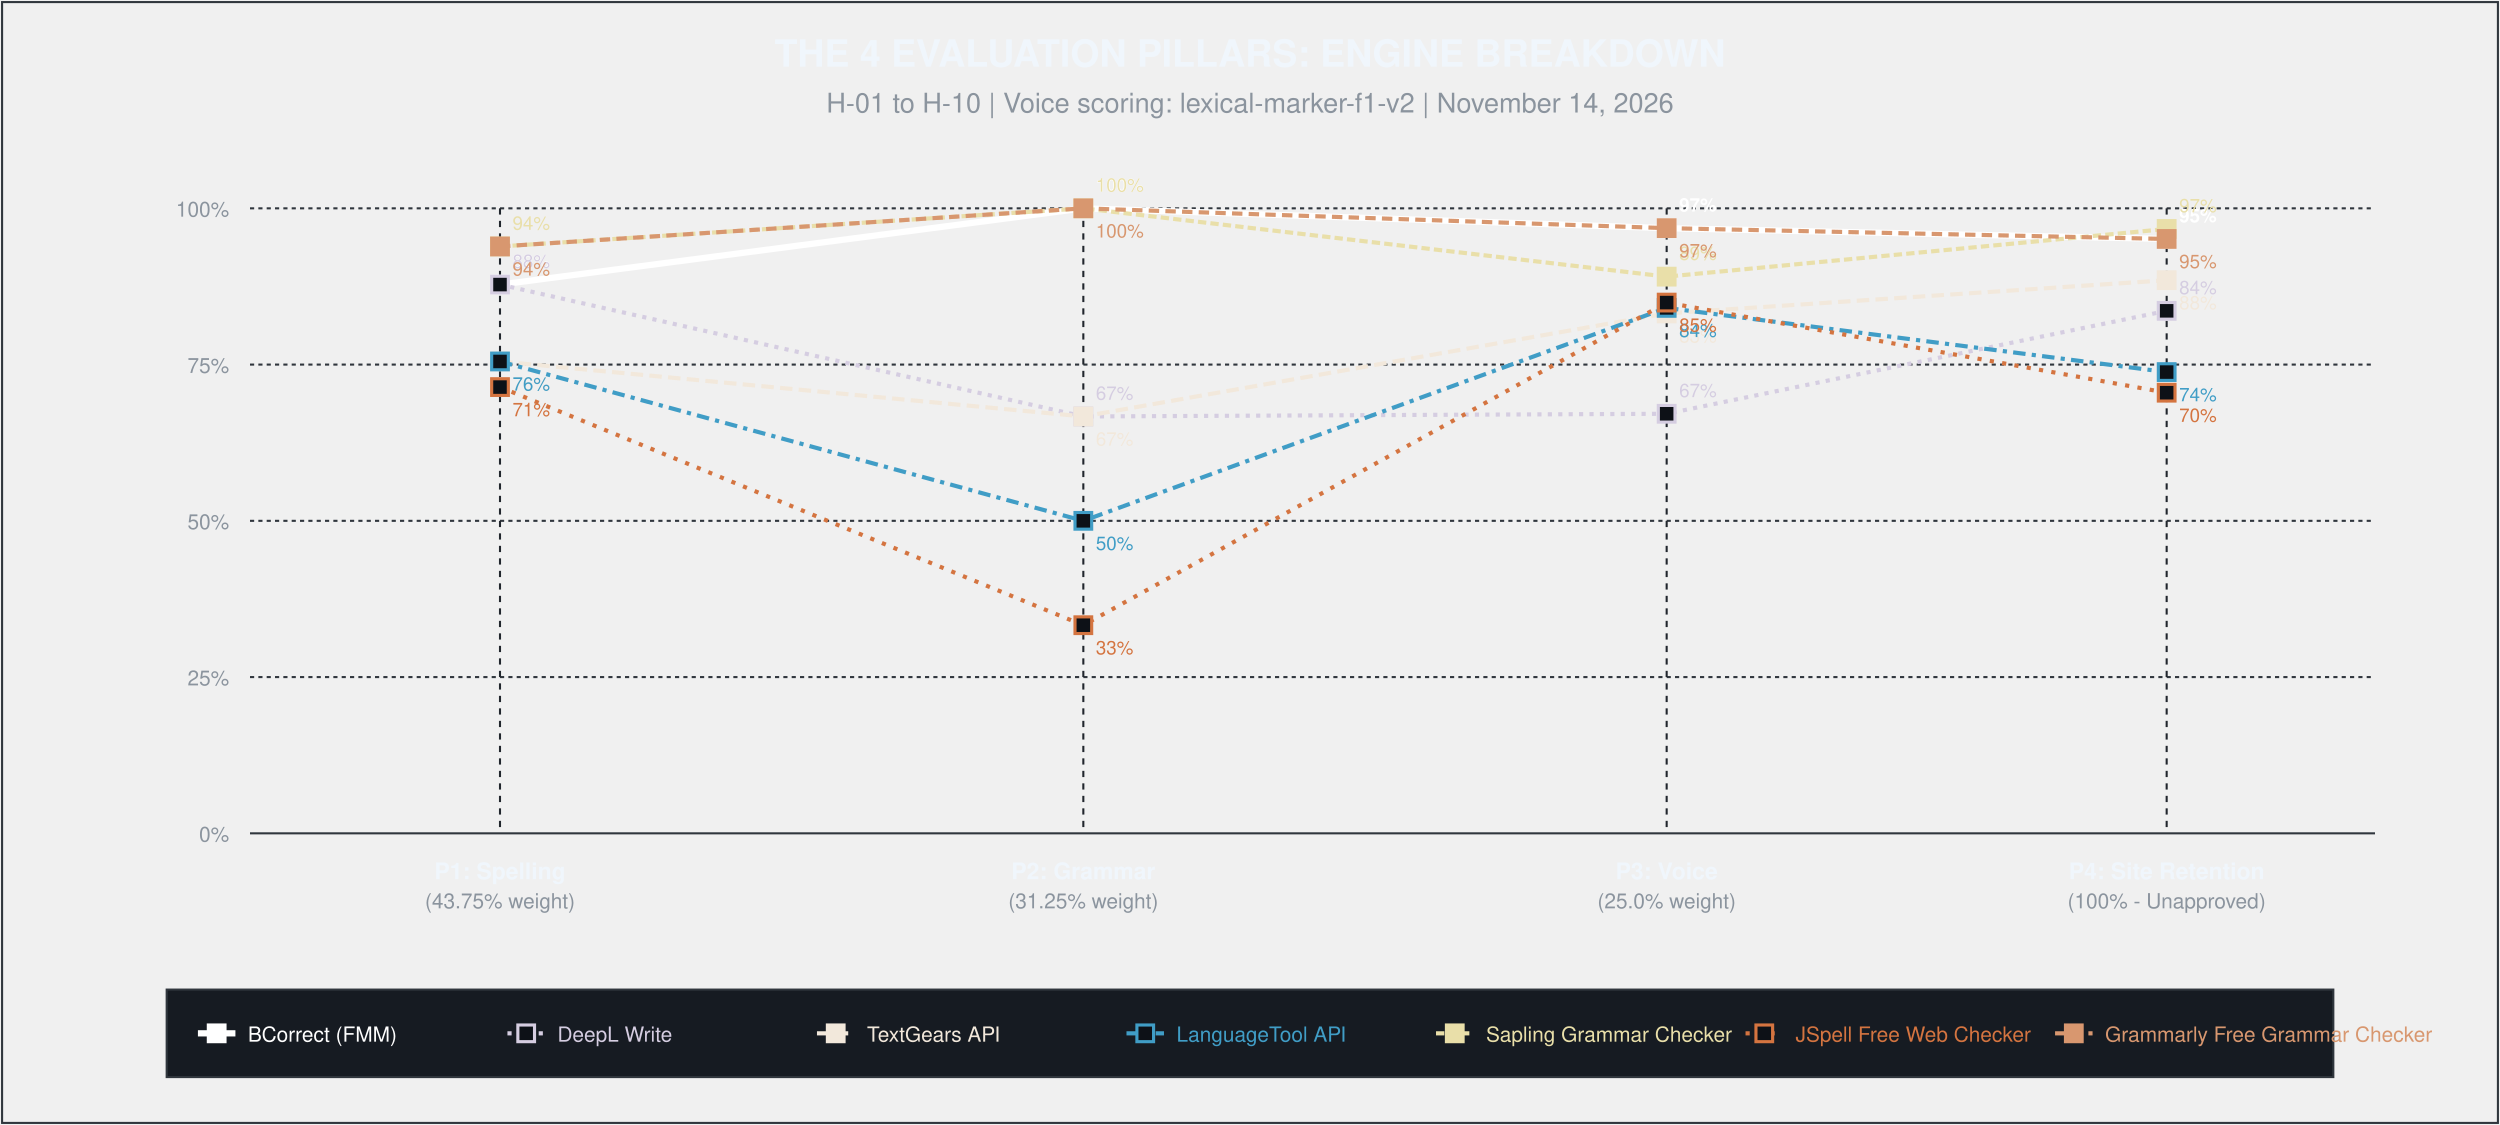
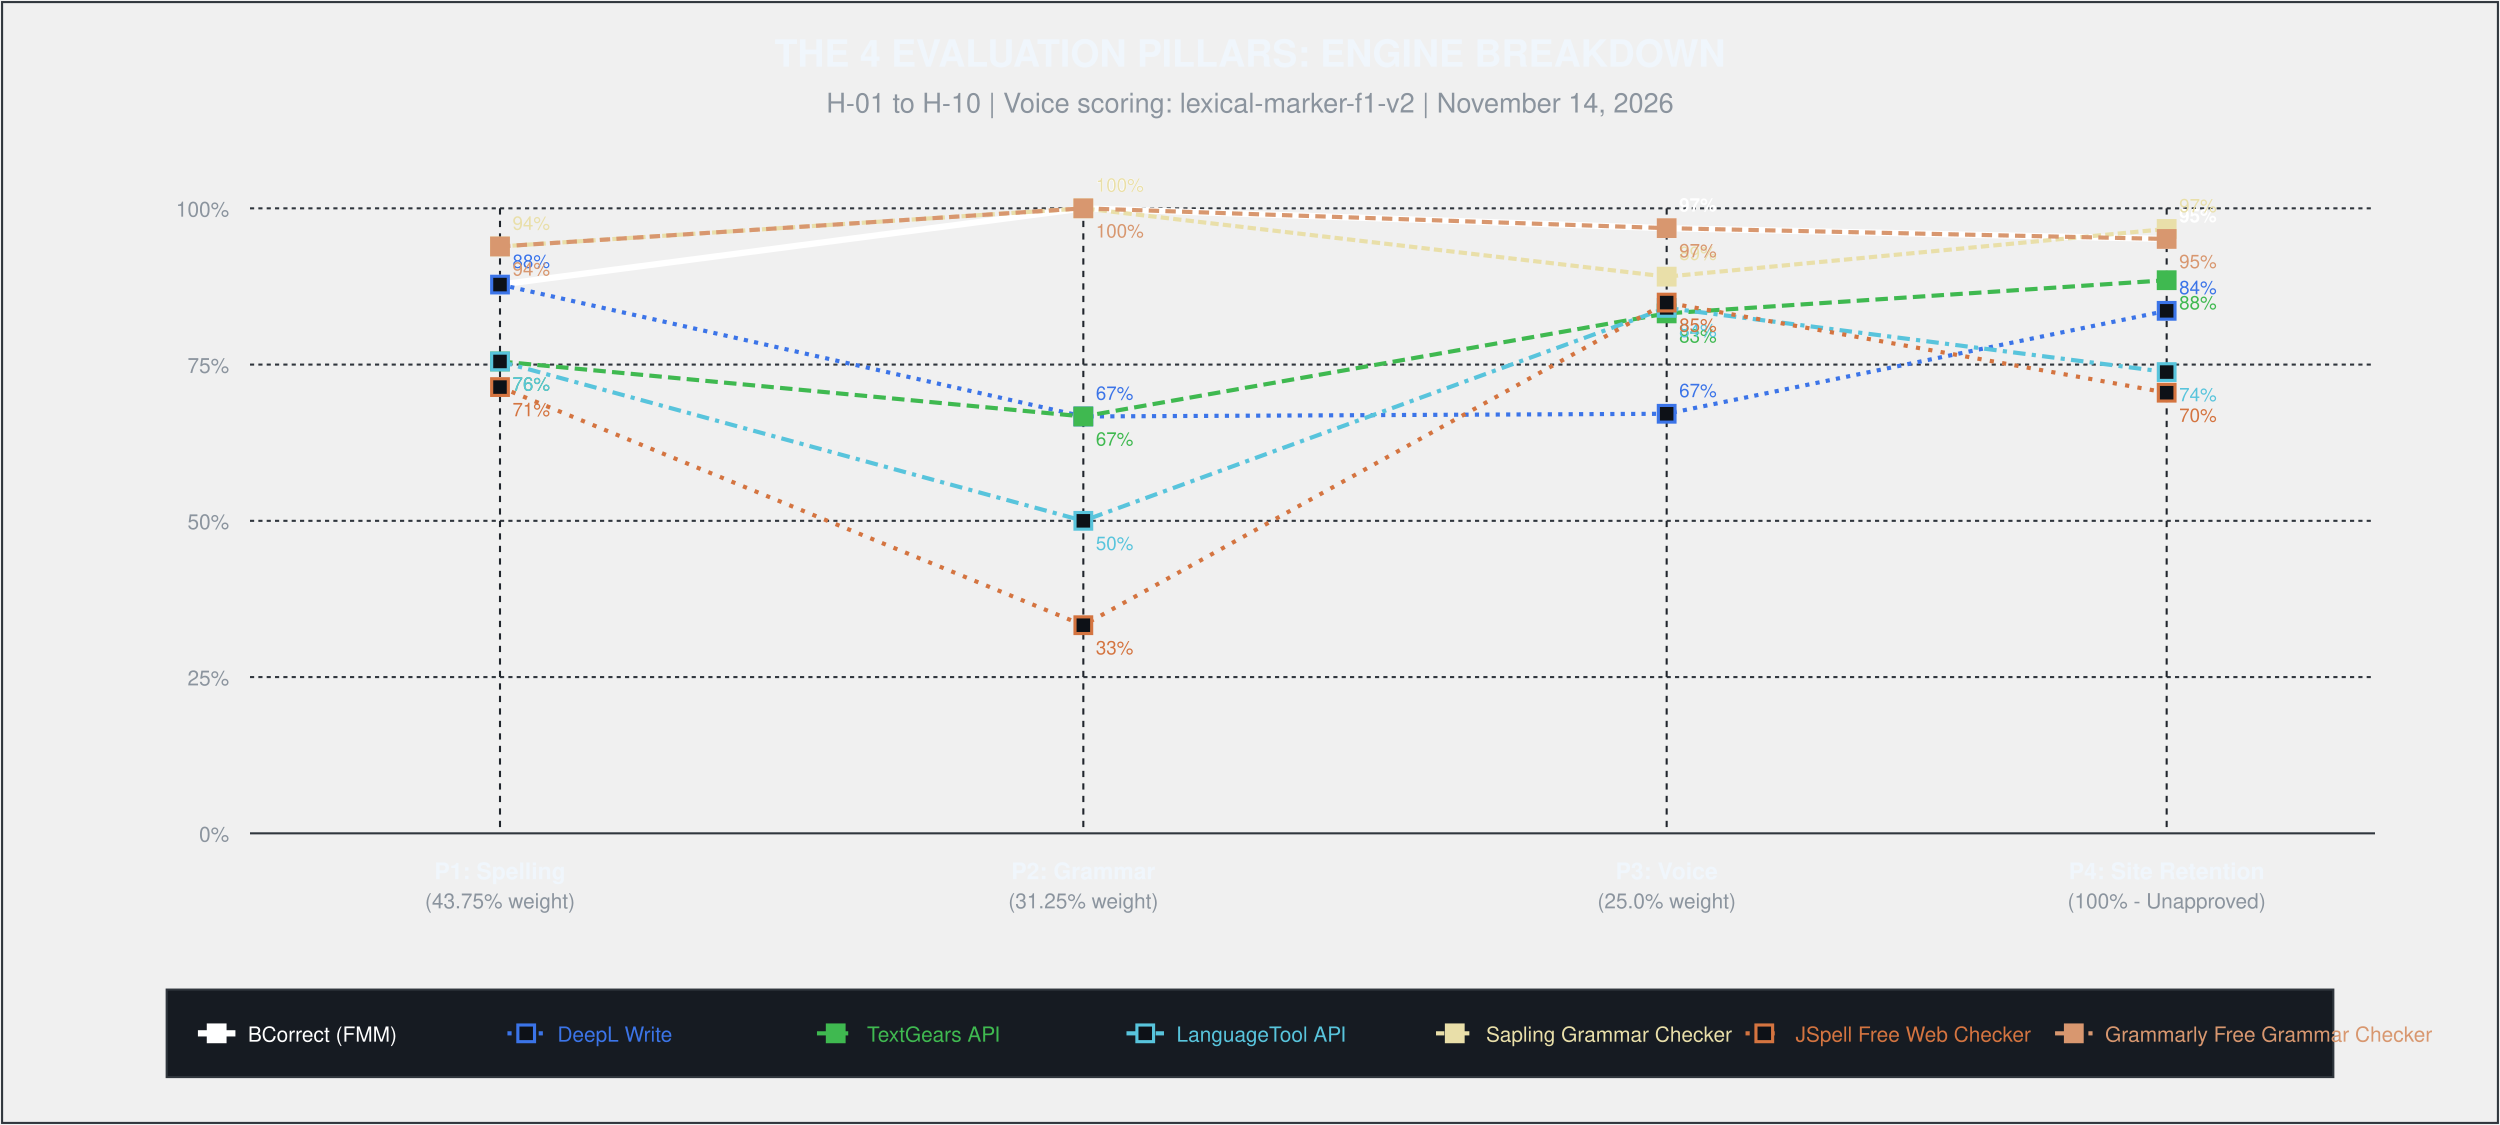
<svg xmlns="http://www.w3.org/2000/svg" viewBox="0 0 1200 540" style="background:#0d1117; font-family:-apple-system,BlinkMacSystemFont,'Segoe UI',Helvetica,Arial,sans-serif;">
  <rect x="1" y="1" width="1198" height="538" fill="none" stroke="#30363d" stroke-width="1" />
  <text x="600" y="32" fill="#f0f6fc" font-size="18" font-weight="700" text-anchor="middle">THE 4 EVALUATION PILLARS: ENGINE BREAKDOWN</text>
  <text x="600" y="54" fill="#8b949e" font-size="13" text-anchor="middle">H-01 to H-10 | Voice scoring: lexical-marker-f1-v2 | November 14, 2026</text>
  <line x1="120" y1="400" x2="1140" y2="400" stroke="#30363d" stroke-width="1" />
  <text x="110" y="404" fill="#8b949e" font-size="10" text-anchor="end">0%</text>
  <line x1="120" y1="325" x2="1140" y2="325" stroke="#30363d" stroke-width="1" stroke-dasharray="2 2" />
  <text x="110" y="329" fill="#8b949e" font-size="10" text-anchor="end">25%</text>
  <line x1="120" y1="250" x2="1140" y2="250" stroke="#30363d" stroke-width="1" stroke-dasharray="2 2" />
  <text x="110" y="254" fill="#8b949e" font-size="10" text-anchor="end">50%</text>
  <line x1="120" y1="175" x2="1140" y2="175" stroke="#30363d" stroke-width="1" stroke-dasharray="2 2" />
  <text x="110" y="179" fill="#8b949e" font-size="10" text-anchor="end">75%</text>
  <line x1="120" y1="100" x2="1140" y2="100" stroke="#30363d" stroke-width="1" stroke-dasharray="2 2" />
  <text x="110" y="104" fill="#8b949e" font-size="10" text-anchor="end">100%</text>
  <line x1="240" y1="100" x2="240" y2="400" stroke="#21262d" stroke-width="1" stroke-dasharray="3 3" />
  <text x="240" y="422" fill="#f0f6fc" font-size="11" font-weight="700" text-anchor="middle">P1: Spelling</text>
  <text x="240" y="436" fill="#8b949e" font-size="10" text-anchor="middle">(43.75% weight)</text>
  <line x1="520" y1="100" x2="520" y2="400" stroke="#21262d" stroke-width="1" stroke-dasharray="3 3" />
  <text x="520" y="422" fill="#f0f6fc" font-size="11" font-weight="700" text-anchor="middle">P2: Grammar</text>
  <text x="520" y="436" fill="#8b949e" font-size="10" text-anchor="middle">(31.25% weight)</text>
  <line x1="800" y1="100" x2="800" y2="400" stroke="#21262d" stroke-width="1" stroke-dasharray="3 3" />
  <text x="800" y="422" fill="#f0f6fc" font-size="11" font-weight="700" text-anchor="middle">P3: Voice</text>
  <text x="800" y="436" fill="#8b949e" font-size="10" text-anchor="middle">(25.0% weight)</text>
  <line x1="1040" y1="100" x2="1040" y2="400" stroke="#21262d" stroke-width="1" stroke-dasharray="3 3" />
  <text x="1040" y="422" fill="#f0f6fc" font-size="11" font-weight="700" text-anchor="middle">P4: Site Retention</text>
  <text x="1040" y="436" fill="#8b949e" font-size="10" text-anchor="middle">(100% - Unapproved)</text>
  <polyline points="240,136.6 520,100 800,109.54 1040,114.7" fill="none" stroke="#ffffff" stroke-width="3" />
  <rect x="236" y="132.6" width="8" height="8" fill="#ffffff" stroke="#ffffff" stroke-width="1.5" />
  <text x="246" y="128.6" fill="#ffffff" font-size="9" font-weight="700">88%</text>
  <rect x="516" y="96.0" width="8" height="8" fill="#ffffff" stroke="#ffffff" stroke-width="1.5" />
  <text x="526" y="92.0" fill="#ffffff" font-size="9" font-weight="700">100%</text>
  <rect x="796" y="105.54" width="8" height="8" fill="#ffffff" stroke="#ffffff" stroke-width="1.5" />
  <text x="806" y="101.54" fill="#ffffff" font-size="9" font-weight="700">97%</text>
  <rect x="1036" y="110.7" width="8" height="8" fill="#ffffff" stroke="#ffffff" stroke-width="1.5" />
  <text x="1046" y="106.7" fill="#ffffff" font-size="9" font-weight="700">95%</text>
-   <polyline points="240,136.6 520,199.9 800,198.61 1040,149.2" fill="none" stroke="#D5CDE1" stroke-width="2" stroke-dasharray="2 3" />
-   <rect x="236" y="132.6" width="8" height="8" fill="#0d1117" stroke="#D5CDE1" stroke-width="1.5" />
-   <text x="246" y="128.6" fill="#D5CDE1" font-size="9">88%</text>
-   <rect x="516" y="195.9" width="8" height="8" fill="#0d1117" stroke="#D5CDE1" stroke-width="1.5" />
-   <text x="526" y="191.9" fill="#D5CDE1" font-size="9">67%</text>
-   <rect x="796" y="194.61" width="8" height="8" fill="#0d1117" stroke="#D5CDE1" stroke-width="1.5" />
-   <text x="806" y="190.61" fill="#D5CDE1" font-size="9">67%</text>
-   <rect x="1036" y="145.2" width="8" height="8" fill="#0d1117" stroke="#D5CDE1" stroke-width="1.5" />
-   <text x="1046" y="141.2" fill="#D5CDE1" font-size="9">84%</text>
-   <polyline points="240,173.5 520,199.9 800,150.43 1040,134.5" fill="none" stroke="#F2E8DB" stroke-width="2" stroke-dasharray="6 3" />
-   <rect x="236" y="169.5" width="8" height="8" fill="#F2E8DB" stroke="#F2E8DB" stroke-width="1.5" />
-   <text x="246" y="187.5" fill="#F2E8DB" font-size="9">76%</text>
-   <rect x="516" y="195.9" width="8" height="8" fill="#F2E8DB" stroke="#F2E8DB" stroke-width="1.5" />
-   <text x="526" y="213.9" fill="#F2E8DB" font-size="9">67%</text>
-   <rect x="796" y="146.43" width="8" height="8" fill="#F2E8DB" stroke="#F2E8DB" stroke-width="1.5" />
-   <text x="806" y="164.43" fill="#F2E8DB" font-size="9">83%</text>
-   <rect x="1036" y="130.5" width="8" height="8" fill="#F2E8DB" stroke="#F2E8DB" stroke-width="1.5" />
-   <text x="1046" y="148.5" fill="#F2E8DB" font-size="9">88%</text>
-   <polyline points="240,173.5 520,250 800,147.79 1040,178.6" fill="none" stroke="#409DC6" stroke-width="2" stroke-dasharray="6 3 2 3" />
-   <rect x="236" y="169.5" width="8" height="8" fill="#0d1117" stroke="#409DC6" stroke-width="1.5" />
-   <text x="246" y="187.5" fill="#409DC6" font-size="9">76%</text>
-   <rect x="516" y="246.0" width="8" height="8" fill="#0d1117" stroke="#409DC6" stroke-width="1.5" />
-   <text x="526" y="264.0" fill="#409DC6" font-size="9">50%</text>
-   <rect x="796" y="143.79" width="8" height="8" fill="#0d1117" stroke="#409DC6" stroke-width="1.5" />
-   <text x="806" y="161.79" fill="#409DC6" font-size="9">84%</text>
-   <rect x="1036" y="174.6" width="8" height="8" fill="#0d1117" stroke="#409DC6" stroke-width="1.5" />
-   <text x="1046" y="192.6" fill="#409DC6" font-size="9">74%</text>
+   <polyline points="240,136.6 520,199.9 800,198.61 1040,149.2" fill="none" stroke="#3B74E8" stroke-width="2" stroke-dasharray="2 3" />
+   <rect x="236" y="132.6" width="8" height="8" fill="#0d1117" stroke="#3B74E8" stroke-width="1.5" />
+   <text x="246" y="128.6" fill="#3B74E8" font-size="9">88%</text>
+   <rect x="516" y="195.9" width="8" height="8" fill="#0d1117" stroke="#3B74E8" stroke-width="1.5" />
+   <text x="526" y="191.9" fill="#3B74E8" font-size="9">67%</text>
+   <rect x="796" y="194.61" width="8" height="8" fill="#0d1117" stroke="#3B74E8" stroke-width="1.5" />
+   <text x="806" y="190.61" fill="#3B74E8" font-size="9">67%</text>
+   <rect x="1036" y="145.2" width="8" height="8" fill="#0d1117" stroke="#3B74E8" stroke-width="1.5" />
+   <text x="1046" y="141.2" fill="#3B74E8" font-size="9">84%</text>
+   <polyline points="240,173.5 520,199.9 800,150.43 1040,134.5" fill="none" stroke="#3FB950" stroke-width="2" stroke-dasharray="6 3" />
+   <rect x="236" y="169.5" width="8" height="8" fill="#3FB950" stroke="#3FB950" stroke-width="1.5" />
+   <text x="246" y="187.5" fill="#3FB950" font-size="9">76%</text>
+   <rect x="516" y="195.9" width="8" height="8" fill="#3FB950" stroke="#3FB950" stroke-width="1.5" />
+   <text x="526" y="213.9" fill="#3FB950" font-size="9">67%</text>
+   <rect x="796" y="146.43" width="8" height="8" fill="#3FB950" stroke="#3FB950" stroke-width="1.5" />
+   <text x="806" y="164.43" fill="#3FB950" font-size="9">83%</text>
+   <rect x="1036" y="130.5" width="8" height="8" fill="#3FB950" stroke="#3FB950" stroke-width="1.5" />
+   <text x="1046" y="148.5" fill="#3FB950" font-size="9">88%</text>
+   <polyline points="240,173.5 520,250 800,147.79 1040,178.6" fill="none" stroke="#58C4DC" stroke-width="2" stroke-dasharray="6 3 2 3" />
+   <rect x="236" y="169.5" width="8" height="8" fill="#0d1117" stroke="#58C4DC" stroke-width="1.5" />
+   <text x="246" y="187.5" fill="#58C4DC" font-size="9">76%</text>
+   <rect x="516" y="246.0" width="8" height="8" fill="#0d1117" stroke="#58C4DC" stroke-width="1.5" />
+   <text x="526" y="264.0" fill="#58C4DC" font-size="9">50%</text>
+   <rect x="796" y="143.79" width="8" height="8" fill="#0d1117" stroke="#58C4DC" stroke-width="1.5" />
+   <text x="806" y="161.79" fill="#58C4DC" font-size="9">84%</text>
+   <rect x="1036" y="174.6" width="8" height="8" fill="#0d1117" stroke="#58C4DC" stroke-width="1.5" />
+   <text x="1046" y="192.6" fill="#58C4DC" font-size="9">74%</text>
  <polyline points="240,118.3 520,100 800,132.79 1040,109.9" fill="none" stroke="#E9DFA9" stroke-width="2" stroke-dasharray="4 2" />
  <rect x="236" y="114.3" width="8" height="8" fill="#E9DFA9" stroke="#E9DFA9" stroke-width="1.5" />
  <text x="246" y="110.3" fill="#E9DFA9" font-size="9">94%</text>
  <rect x="516" y="96.0" width="8" height="8" fill="#E9DFA9" stroke="#E9DFA9" stroke-width="1.5" />
  <text x="526" y="92.0" fill="#E9DFA9" font-size="9">100%</text>
  <rect x="796" y="128.79" width="8" height="8" fill="#E9DFA9" stroke="#E9DFA9" stroke-width="1.5" />
  <text x="806" y="124.79" fill="#E9DFA9" font-size="9">89%</text>
  <rect x="1036" y="105.9" width="8" height="8" fill="#E9DFA9" stroke="#E9DFA9" stroke-width="1.5" />
  <text x="1046" y="101.9" fill="#E9DFA9" font-size="9">97%</text>
  <polyline points="240,185.8 520,300.1 800,145.24 1040,188.5" fill="none" stroke="#D47440" stroke-width="2" stroke-dasharray="2 4" />
  <rect x="236" y="181.8" width="8" height="8" fill="#0d1117" stroke="#D47440" stroke-width="1.5" />
  <text x="246" y="199.8" fill="#D47440" font-size="9">71%</text>
  <rect x="516" y="296.1" width="8" height="8" fill="#0d1117" stroke="#D47440" stroke-width="1.5" />
  <text x="526" y="314.1" fill="#D47440" font-size="9">33%</text>
  <rect x="796" y="141.24" width="8" height="8" fill="#0d1117" stroke="#D47440" stroke-width="1.5" />
  <text x="806" y="159.24" fill="#D47440" font-size="9">85%</text>
  <rect x="1036" y="184.5" width="8" height="8" fill="#0d1117" stroke="#D47440" stroke-width="1.5" />
  <text x="1046" y="202.5" fill="#D47440" font-size="9">70%</text>
  <polyline points="240,118.3 520,100 800,109.51 1040,114.7" fill="none" stroke="#D8976F" stroke-width="2" stroke-dasharray="5 3" />
  <rect x="236" y="114.3" width="8" height="8" fill="#D8976F" stroke="#D8976F" stroke-width="1.5" />
  <text x="246" y="132.3" fill="#D8976F" font-size="9">94%</text>
  <rect x="516" y="96.0" width="8" height="8" fill="#D8976F" stroke="#D8976F" stroke-width="1.5" />
  <text x="526" y="114.0" fill="#D8976F" font-size="9">100%</text>
  <rect x="796" y="105.51" width="8" height="8" fill="#D8976F" stroke="#D8976F" stroke-width="1.5" />
  <text x="806" y="123.51" fill="#D8976F" font-size="9">97%</text>
  <rect x="1036" y="110.7" width="8" height="8" fill="#D8976F" stroke="#D8976F" stroke-width="1.5" />
  <text x="1046" y="128.7" fill="#D8976F" font-size="9">95%</text>
  <rect x="80" y="475" width="1040" height="42" fill="#161b22" stroke="#30363d" stroke-width="1" />
  <line x1="95.0" y1="496" x2="113.0" y2="496" stroke="#ffffff" stroke-width="3" />
  <rect x="100.0" y="492" width="8" height="8" fill="#ffffff" stroke="#ffffff" stroke-width="1.5" />
  <text x="119.0" y="500" fill="#ffffff" font-size="10">BCorrect (FMM)</text>
-   <line x1="243.571" y1="496" x2="261.571" y2="496" stroke="#D5CDE1" stroke-width="2" stroke-dasharray="2 3" />
-   <rect x="248.571" y="492" width="8" height="8" fill="#0d1117" stroke="#D5CDE1" stroke-width="1.5" />
-   <text x="267.571" y="500" fill="#D5CDE1" font-size="10">DeepL Write</text>
-   <line x1="392.143" y1="496" x2="410.143" y2="496" stroke="#F2E8DB" stroke-width="2" stroke-dasharray="6 3" />
-   <rect x="397.143" y="492" width="8" height="8" fill="#F2E8DB" stroke="#F2E8DB" stroke-width="1.5" />
-   <text x="416.143" y="500" fill="#F2E8DB" font-size="10">TextGears API</text>
-   <line x1="540.714" y1="496" x2="558.714" y2="496" stroke="#409DC6" stroke-width="2" stroke-dasharray="6 3 2 3" />
-   <rect x="545.714" y="492" width="8" height="8" fill="#0d1117" stroke="#409DC6" stroke-width="1.5" />
-   <text x="564.714" y="500" fill="#409DC6" font-size="10">LanguageTool API</text>
+   <line x1="243.571" y1="496" x2="261.571" y2="496" stroke="#3B74E8" stroke-width="2" stroke-dasharray="2 3" />
+   <rect x="248.571" y="492" width="8" height="8" fill="#0d1117" stroke="#3B74E8" stroke-width="1.5" />
+   <text x="267.571" y="500" fill="#3B74E8" font-size="10">DeepL Write</text>
+   <line x1="392.143" y1="496" x2="410.143" y2="496" stroke="#3FB950" stroke-width="2" stroke-dasharray="6 3" />
+   <rect x="397.143" y="492" width="8" height="8" fill="#3FB950" stroke="#3FB950" stroke-width="1.5" />
+   <text x="416.143" y="500" fill="#3FB950" font-size="10">TextGears API</text>
+   <line x1="540.714" y1="496" x2="558.714" y2="496" stroke="#58C4DC" stroke-width="2" stroke-dasharray="6 3 2 3" />
+   <rect x="545.714" y="492" width="8" height="8" fill="#0d1117" stroke="#58C4DC" stroke-width="1.5" />
+   <text x="564.714" y="500" fill="#58C4DC" font-size="10">LanguageTool API</text>
  <line x1="689.286" y1="496" x2="707.286" y2="496" stroke="#E9DFA9" stroke-width="2" stroke-dasharray="4 2" />
  <rect x="694.286" y="492" width="8" height="8" fill="#E9DFA9" stroke="#E9DFA9" stroke-width="1.5" />
  <text x="713.286" y="500" fill="#E9DFA9" font-size="10">Sapling Grammar Checker</text>
  <line x1="837.857" y1="496" x2="855.857" y2="496" stroke="#D47440" stroke-width="2" stroke-dasharray="2 4" />
  <rect x="842.857" y="492" width="8" height="8" fill="#0d1117" stroke="#D47440" stroke-width="1.5" />
  <text x="861.857" y="500" fill="#D47440" font-size="10">JSpell Free Web Checker</text>
  <line x1="986.429" y1="496" x2="1004.429" y2="496" stroke="#D8976F" stroke-width="2" stroke-dasharray="5 3" />
  <rect x="991.429" y="492" width="8" height="8" fill="#D8976F" stroke="#D8976F" stroke-width="1.5" />
  <text x="1010.429" y="500" fill="#D8976F" font-size="10">Grammarly Free Grammar Checker</text>
</svg>
